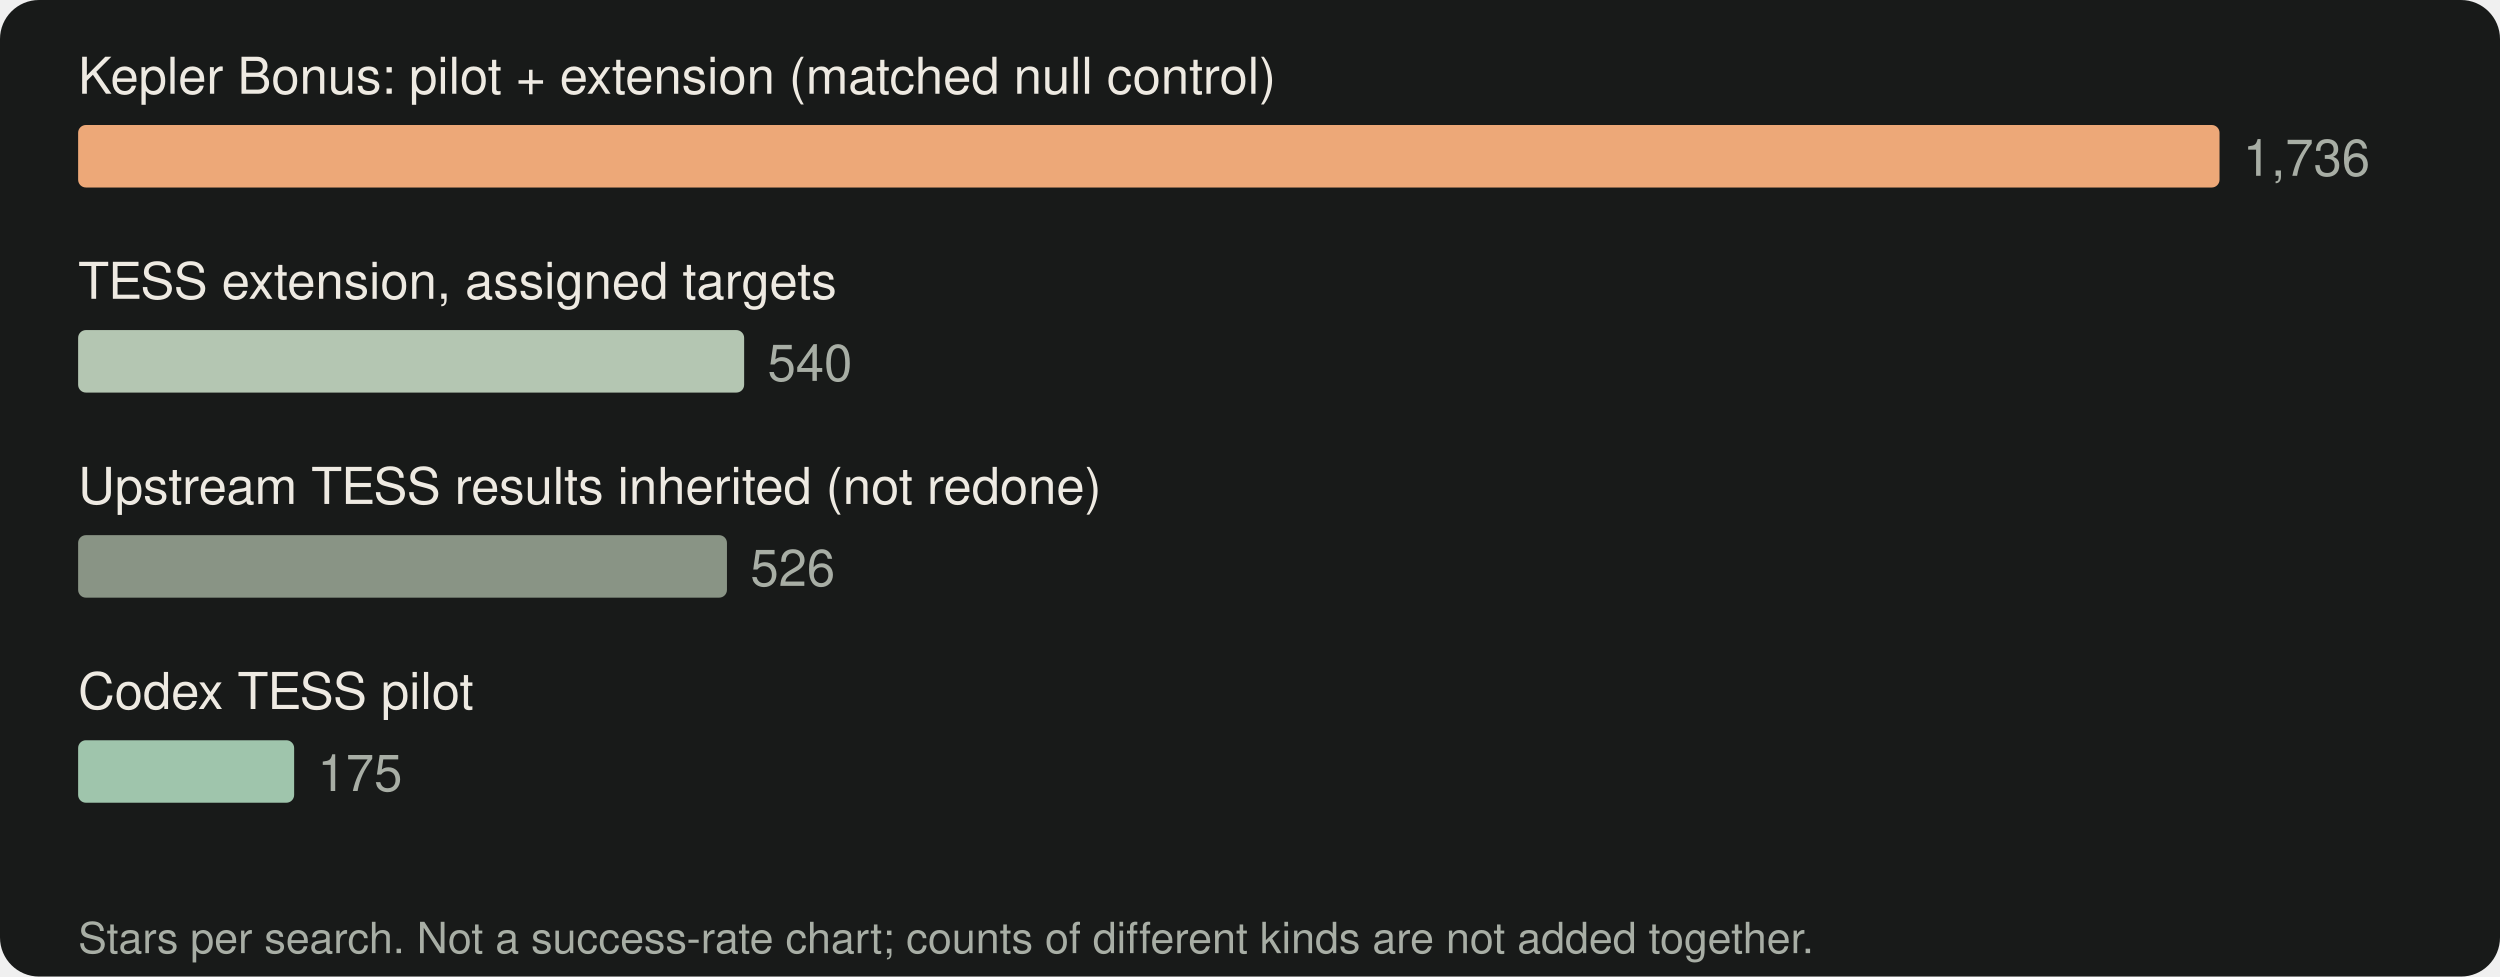
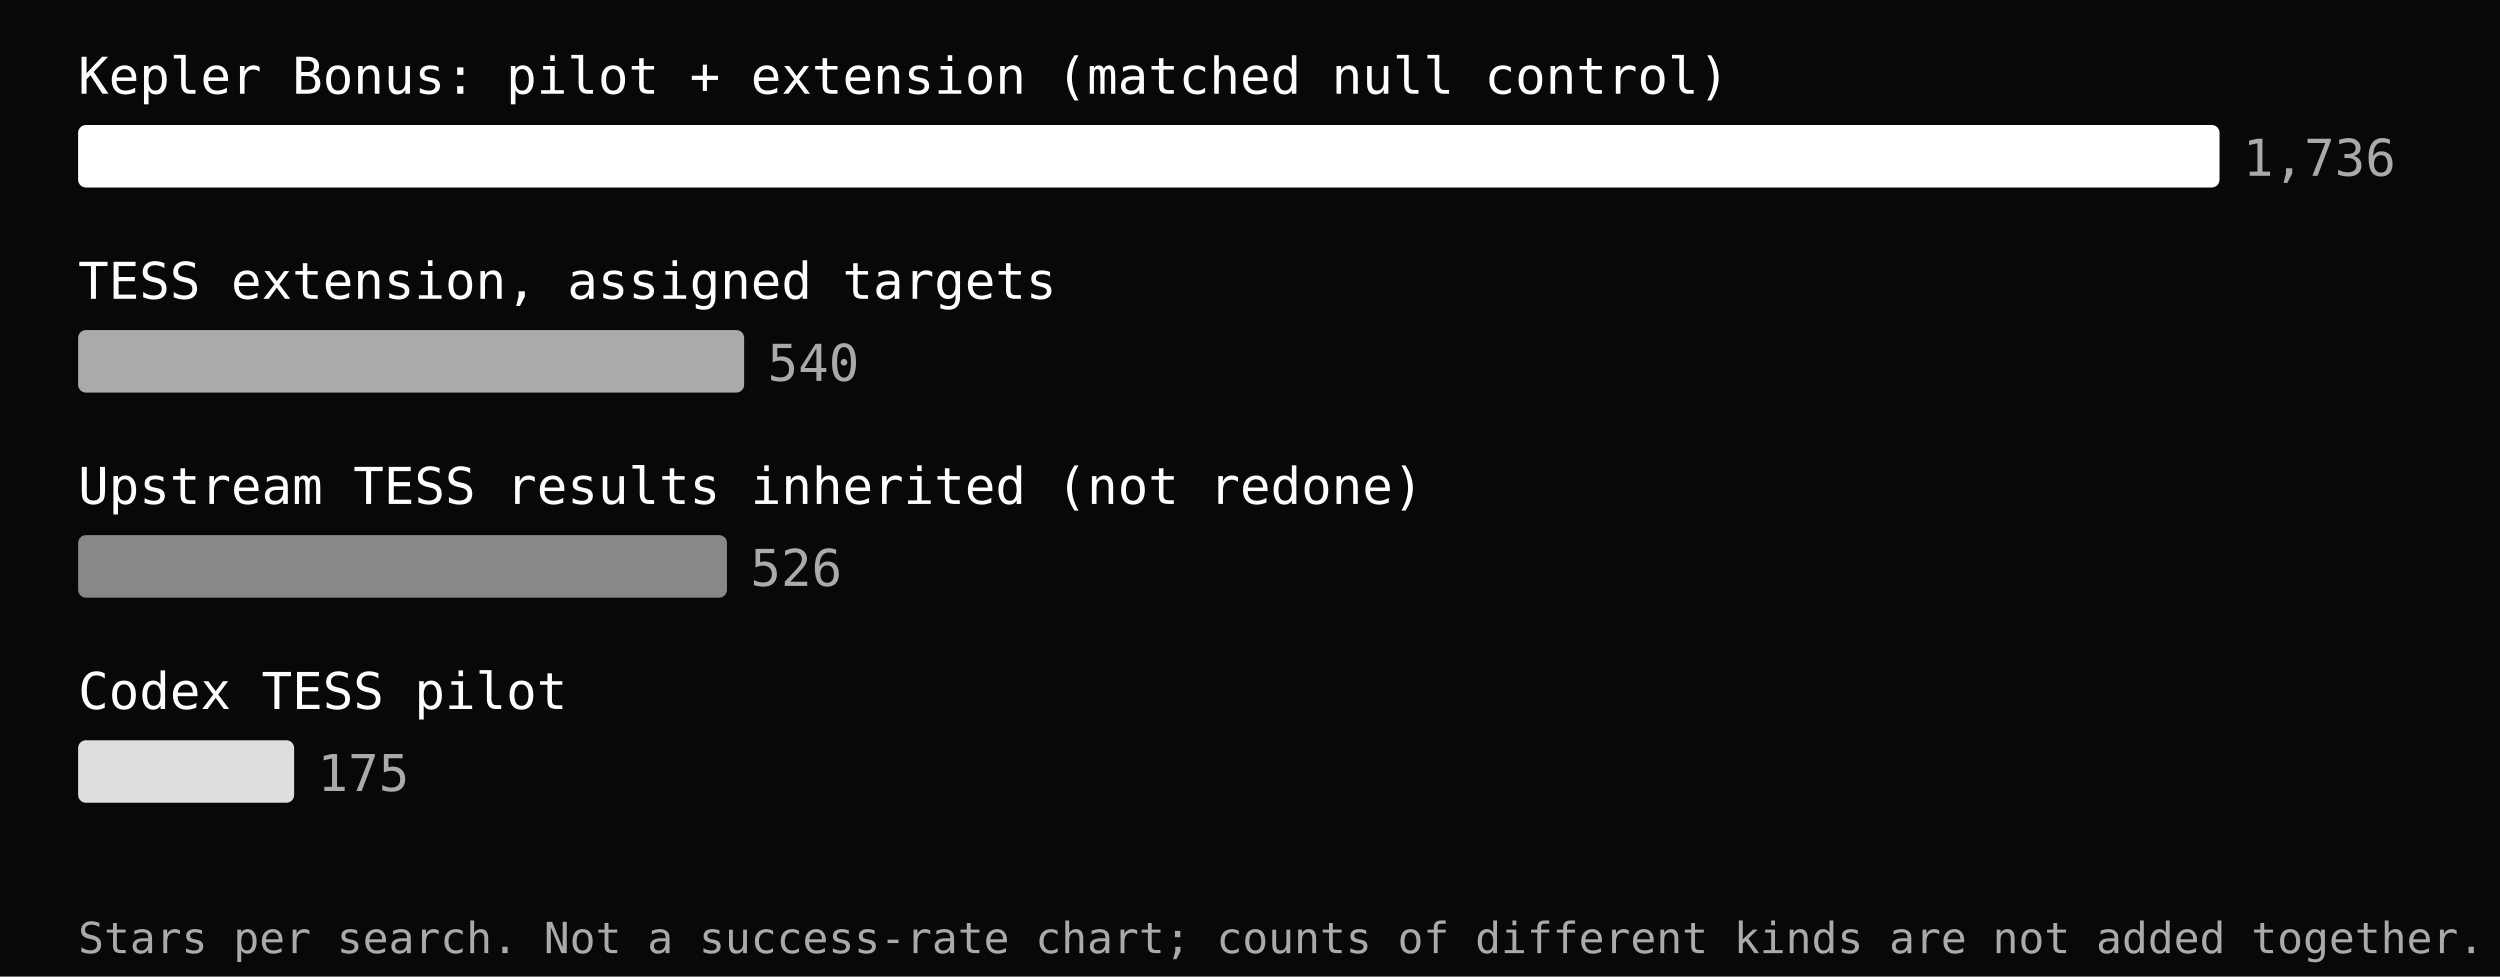
<svg xmlns="http://www.w3.org/2000/svg" viewBox="0 0 640 250" role="img" aria-labelledby="t d">
-   <rect width="640" height="250" fill="#181a19" rx="10" />
-   <text x="20.0" y="24.0" font-size="13" fill="#eeeae2" text-anchor="start" font-weight="400" font-family="Helvetica Neue,Helvetica,sans-serif">Kepler Bonus: pilot + extension (matched null control)</text>
-   <rect x="20.0" y="32.0" width="548.2" height="16.0" fill="#eda878" rx="2" opacity="1" />
-   <text x="574.2" y="45.0" font-size="13" fill="#a8aea5" text-anchor="start" font-weight="400" font-family="Helvetica Neue,Helvetica,sans-serif">1,736</text>
-   <text x="20.0" y="76.5" font-size="13" fill="#eeeae2" text-anchor="start" font-weight="400" font-family="Helvetica Neue,Helvetica,sans-serif">TESS extension, assigned targets</text>
-   <rect x="20.0" y="84.5" width="170.5" height="16.0" fill="#b4c6b2" rx="2" opacity="1" />
-   <text x="196.5" y="97.5" font-size="13" fill="#a8aea5" text-anchor="start" font-weight="400" font-family="Helvetica Neue,Helvetica,sans-serif">540</text>
-   <text x="20.0" y="129.0" font-size="13" fill="#eeeae2" text-anchor="start" font-weight="400" font-family="Helvetica Neue,Helvetica,sans-serif">Upstream TESS results inherited (not redone)</text>
-   <rect x="20.0" y="137.0" width="166.1" height="16.0" fill="#899485" rx="2" opacity="1" />
-   <text x="192.1" y="150.0" font-size="13" fill="#a8aea5" text-anchor="start" font-weight="400" font-family="Helvetica Neue,Helvetica,sans-serif">526</text>
-   <text x="20.0" y="181.5" font-size="13" fill="#eeeae2" text-anchor="start" font-weight="400" font-family="Helvetica Neue,Helvetica,sans-serif">Codex TESS pilot</text>
-   <rect x="20.0" y="189.5" width="55.3" height="16.0" fill="#9fc5ac" rx="2" opacity="1" />
-   <text x="81.3" y="202.5" font-size="13" fill="#a8aea5" text-anchor="start" font-weight="400" font-family="Helvetica Neue,Helvetica,sans-serif">175</text>
-   <text x="20.0" y="244.0" font-size="11" fill="#a8aea5" text-anchor="start" font-weight="400" font-family="Helvetica Neue,Helvetica,sans-serif">Stars per search. Not a success-rate chart; counts of different kinds are not added together.</text>
+   <rect width="640" height="250" fill="#080808" rx="0" />
+   <text x="20.0" y="24.0" font-size="13" fill="#ffffff" text-anchor="start" font-weight="400" font-family="IBM Plex Mono,monospace">Kepler Bonus: pilot + extension (matched null control)</text>
+   <rect x="20.0" y="32.0" width="548.2" height="16.0" fill="#ffffff" rx="2" opacity="1" />
+   <text x="574.2" y="45.0" font-size="13" fill="#aaaaaa" text-anchor="start" font-weight="400" font-family="IBM Plex Mono,monospace">1,736</text>
+   <text x="20.0" y="76.5" font-size="13" fill="#ffffff" text-anchor="start" font-weight="400" font-family="IBM Plex Mono,monospace">TESS extension, assigned targets</text>
+   <rect x="20.0" y="84.5" width="170.5" height="16.0" fill="#aaaaaa" rx="2" opacity="1" />
+   <text x="196.5" y="97.5" font-size="13" fill="#aaaaaa" text-anchor="start" font-weight="400" font-family="IBM Plex Mono,monospace">540</text>
+   <text x="20.0" y="129.0" font-size="13" fill="#ffffff" text-anchor="start" font-weight="400" font-family="IBM Plex Mono,monospace">Upstream TESS results inherited (not redone)</text>
+   <rect x="20.0" y="137.0" width="166.1" height="16.0" fill="#888888" rx="2" opacity="1" />
+   <text x="192.1" y="150.0" font-size="13" fill="#aaaaaa" text-anchor="start" font-weight="400" font-family="IBM Plex Mono,monospace">526</text>
+   <text x="20.0" y="181.5" font-size="13" fill="#ffffff" text-anchor="start" font-weight="400" font-family="IBM Plex Mono,monospace">Codex TESS pilot</text>
+   <rect x="20.0" y="189.5" width="55.3" height="16.0" fill="#dddddd" rx="2" opacity="1" />
+   <text x="81.3" y="202.5" font-size="13" fill="#aaaaaa" text-anchor="start" font-weight="400" font-family="IBM Plex Mono,monospace">175</text>
+   <text x="20.0" y="244.0" font-size="11" fill="#aaaaaa" text-anchor="start" font-weight="400" font-family="IBM Plex Mono,monospace">Stars per search. Not a success-rate chart; counts of different kinds are not added together.</text>
</svg>
